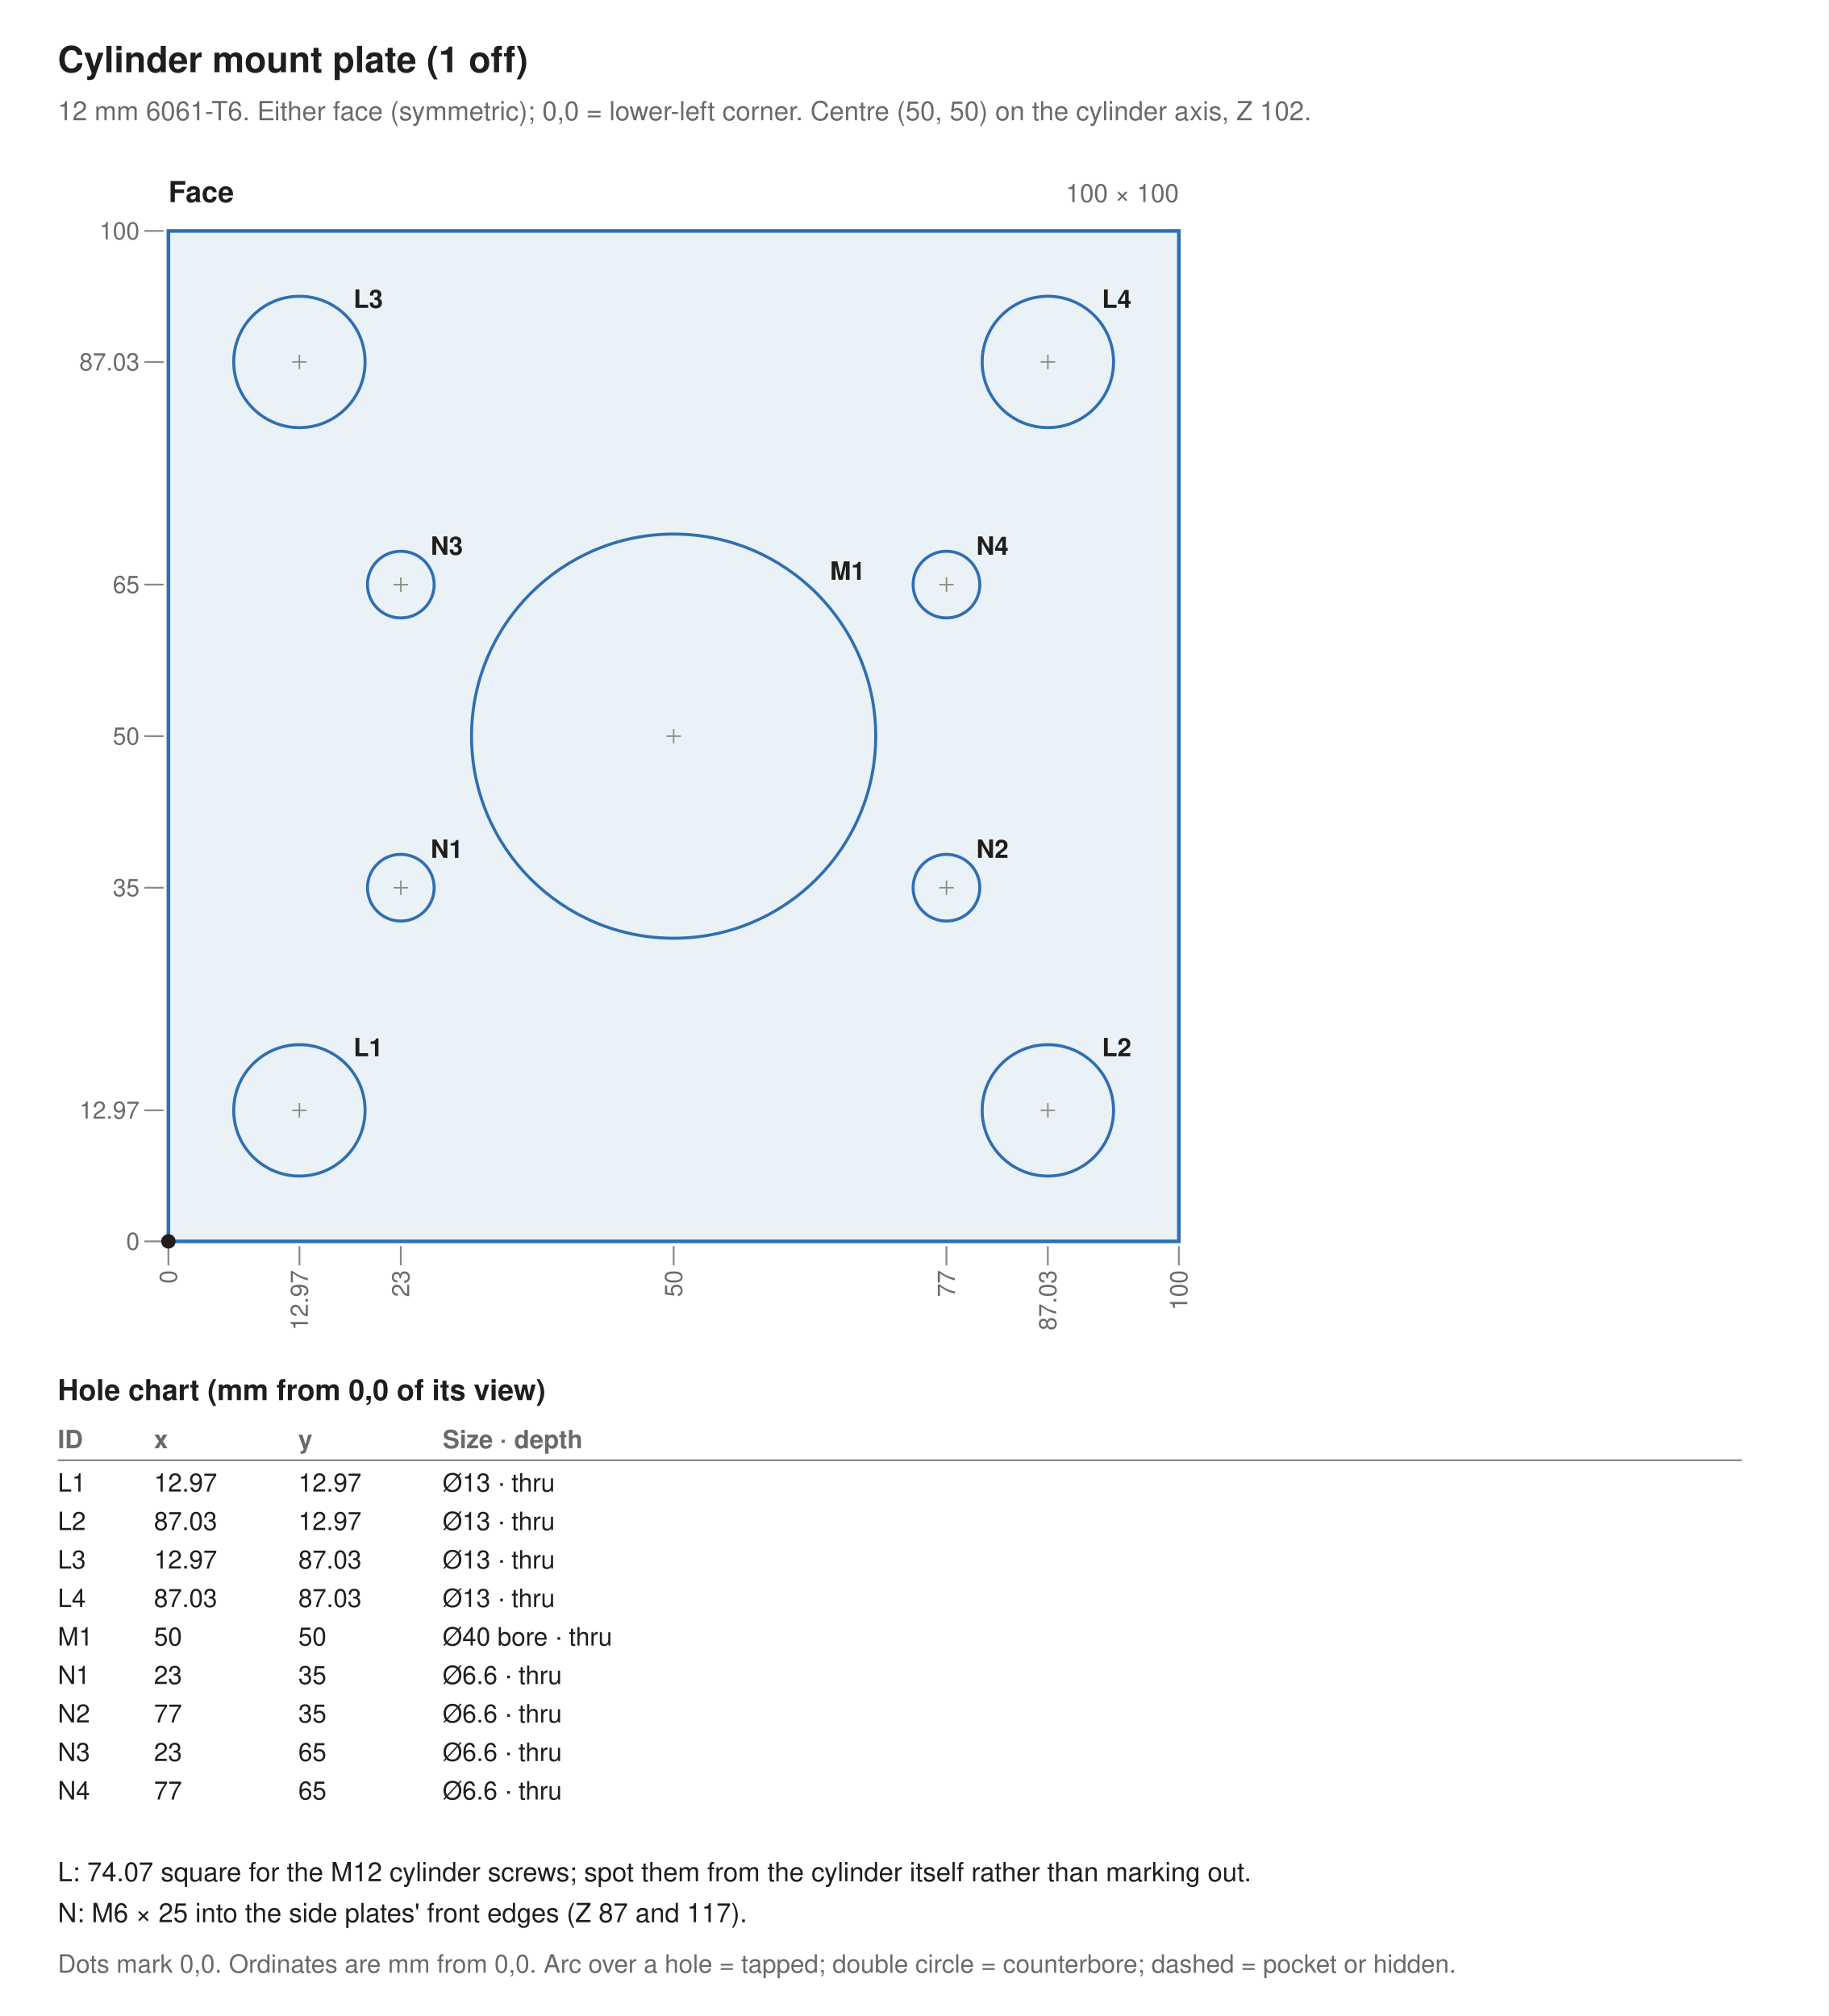
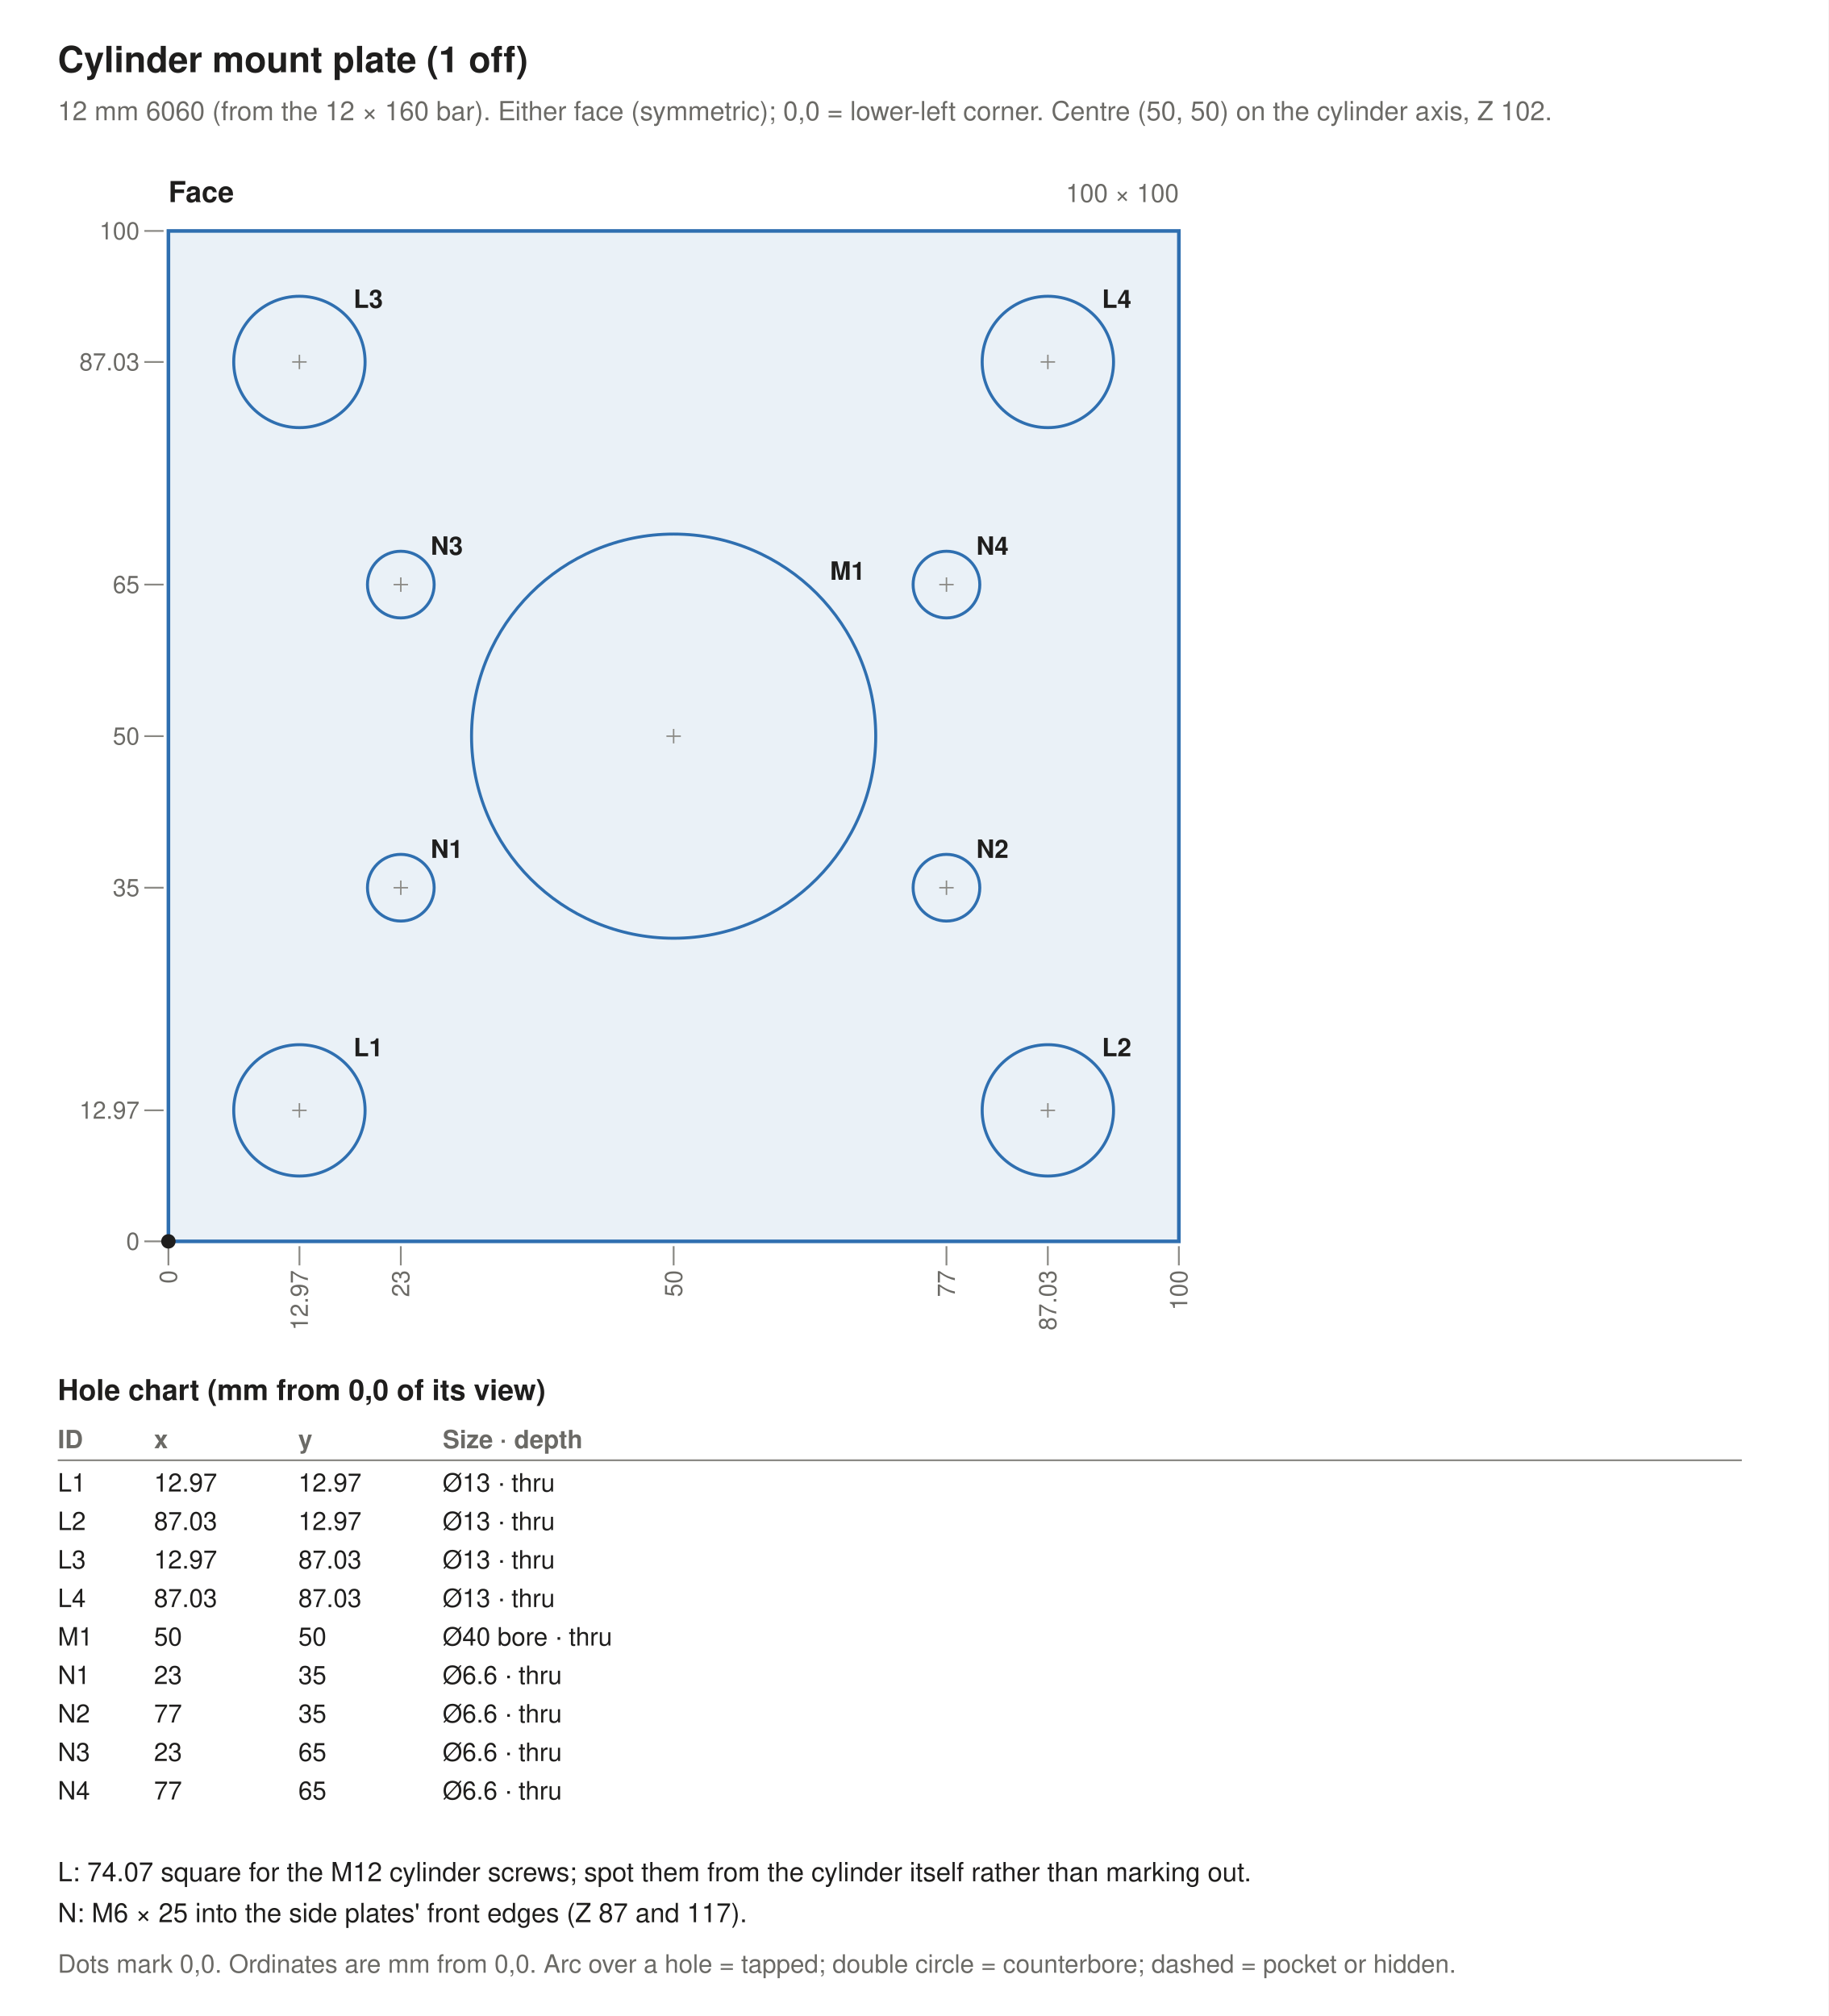
<svg xmlns="http://www.w3.org/2000/svg" viewBox="0 0 760 838" width="1520" height="1676" font-family="Helvetica, Arial, sans-serif">
  <rect width="760" height="838" fill="white" />
  <text data-claude-text-id="title" x="24" y="30" font-size="15" font-weight="600" fill="#1f1e1d">Cylinder mount plate (1 off)</text>
-   <text data-claude-text-id="subtitle" x="24" y="50" font-size="11" fill="#6b6a66">12 mm 6061-T6. Either face (symmetric); 0,0 = lower-left corner. Centre (50, 50) on the cylinder axis, Z 102.</text>
+   <text data-claude-text-id="subtitle" x="24" y="50" font-size="11" fill="#6b6a66">12 mm 6060 (from the 12 × 160 bar). Either face (symmetric); 0,0 = lower-left corner. Centre (50, 50) on the cylinder axis, Z 102.</text>
  <g data-claude-anchor="mount-plate-view">
    <path d="M70 516L490 516L490 96L70 96Z" fill="#2f6fb0" fill-opacity="0.10" stroke="#2f6fb0" stroke-width="1.5" />
    <circle cx="124.45" cy="461.55" r="27.3" fill="none" stroke="#2f6fb0" stroke-width="1.25" />
    <path d="M121.45 461.55H127.45M124.45 458.55V464.55" stroke="#8a8984" stroke-width="0.6" fill="none" />
    <circle cx="435.55" cy="461.55" r="27.3" fill="none" stroke="#2f6fb0" stroke-width="1.25" />
    <path d="M432.55 461.55H438.55M435.55 458.55V464.55" stroke="#8a8984" stroke-width="0.6" fill="none" />
    <circle cx="124.45" cy="150.45" r="27.3" fill="none" stroke="#2f6fb0" stroke-width="1.25" />
    <path d="M121.45 150.45H127.45M124.45 147.45V153.45" stroke="#8a8984" stroke-width="0.6" fill="none" />
    <circle cx="435.55" cy="150.45" r="27.3" fill="none" stroke="#2f6fb0" stroke-width="1.25" />
    <path d="M432.55 150.45H438.55M435.55 147.45V153.45" stroke="#8a8984" stroke-width="0.6" fill="none" />
    <circle cx="280" cy="306" r="84" fill="none" stroke="#2f6fb0" stroke-width="1.25" />
    <path d="M277 306H283M280 303V309" stroke="#8a8984" stroke-width="0.6" fill="none" />
    <circle cx="166.6" cy="369" r="13.86" fill="none" stroke="#2f6fb0" stroke-width="1.25" />
    <path d="M163.6 369H169.6M166.6 366V372" stroke="#8a8984" stroke-width="0.6" fill="none" />
    <circle cx="393.4" cy="369" r="13.86" fill="none" stroke="#2f6fb0" stroke-width="1.25" />
    <path d="M390.4 369H396.4M393.4 366V372" stroke="#8a8984" stroke-width="0.6" fill="none" />
    <circle cx="166.6" cy="243" r="13.86" fill="none" stroke="#2f6fb0" stroke-width="1.25" />
    <path d="M163.6 243H169.6M166.6 240V246" stroke="#8a8984" stroke-width="0.6" fill="none" />
    <circle cx="393.4" cy="243" r="13.86" fill="none" stroke="#2f6fb0" stroke-width="1.25" />
    <path d="M390.4 243H396.4M393.4 240V246" stroke="#8a8984" stroke-width="0.6" fill="none" />
  </g>
  <text data-claude-text-id="lbl-mount-plate-L1" x="146.93" y="439.07" font-size="10.5" font-weight="600" fill="#1f1e1d">L1</text>
  <text data-claude-text-id="lbl-mount-plate-L2" x="458.02" y="439.07" font-size="10.5" font-weight="600" fill="#1f1e1d">L2</text>
  <text data-claude-text-id="lbl-mount-plate-L3" x="146.93" y="127.98" font-size="10.5" font-weight="600" fill="#1f1e1d">L3</text>
  <text data-claude-text-id="lbl-mount-plate-L4" x="458.02" y="127.98" font-size="10.5" font-weight="600" fill="#1f1e1d">L4</text>
  <text data-claude-text-id="lbl-mount-plate-M1" x="345" y="241" font-size="10.5" font-weight="600" fill="#1f1e1d">M1</text>
  <text data-claude-text-id="lbl-mount-plate-N1" x="179" y="356.61" font-size="10.5" font-weight="600" fill="#1f1e1d">N1</text>
  <text data-claude-text-id="lbl-mount-plate-N2" x="405.8" y="356.61" font-size="10.5" font-weight="600" fill="#1f1e1d">N2</text>
  <text data-claude-text-id="lbl-mount-plate-N3" x="179" y="230.6" font-size="10.5" font-weight="600" fill="#1f1e1d">N3</text>
  <text data-claude-text-id="lbl-mount-plate-N4" x="405.8" y="230.6" font-size="10.5" font-weight="600" fill="#1f1e1d">N4</text>
  <text data-claude-text-id="view-mount-plate-Face" x="70" y="84" font-size="12" font-weight="600" fill="#1f1e1d">Face</text>
  <path d="M70 518V526" stroke="#8a8984" stroke-width="0.75" fill="none" />
  <text data-claude-text-id="ox-mount-plate-Face-0" x="73.5" y="528" font-size="10" text-anchor="end" transform="rotate(-90 73.5 528)" fill="#6b6a66">0</text>
  <path d="M124.47 518V526" stroke="#8a8984" stroke-width="0.75" fill="none" />
  <text data-claude-text-id="ox-mount-plate-Face-12-97" x="127.97" y="528" font-size="10" text-anchor="end" transform="rotate(-90 127.97 528)" fill="#6b6a66">12.97</text>
  <path d="M166.6 518V526" stroke="#8a8984" stroke-width="0.75" fill="none" />
  <text data-claude-text-id="ox-mount-plate-Face-23" x="170.1" y="528" font-size="10" text-anchor="end" transform="rotate(-90 170.1 528)" fill="#6b6a66">23</text>
  <path d="M280 518V526" stroke="#8a8984" stroke-width="0.75" fill="none" />
  <text data-claude-text-id="ox-mount-plate-Face-50" x="283.5" y="528" font-size="10" text-anchor="end" transform="rotate(-90 283.5 528)" fill="#6b6a66">50</text>
  <path d="M393.4 518V526" stroke="#8a8984" stroke-width="0.75" fill="none" />
  <text data-claude-text-id="ox-mount-plate-Face-77" x="396.9" y="528" font-size="10" text-anchor="end" transform="rotate(-90 396.9 528)" fill="#6b6a66">77</text>
  <path d="M435.53 518V526" stroke="#8a8984" stroke-width="0.75" fill="none" />
  <text data-claude-text-id="ox-mount-plate-Face-87-03" x="439.03" y="528" font-size="10" text-anchor="end" transform="rotate(-90 439.03 528)" fill="#6b6a66">87.03</text>
  <path d="M490 518V526" stroke="#8a8984" stroke-width="0.75" fill="none" />
  <text data-claude-text-id="ox-mount-plate-Face-100" x="493.5" y="528" font-size="10" text-anchor="end" transform="rotate(-90 493.5 528)" fill="#6b6a66">100</text>
  <path d="M68 516H60" stroke="#8a8984" stroke-width="0.75" fill="none" />
  <text data-claude-text-id="oy-mount-plate-Face-0" x="58" y="519.5" font-size="10" text-anchor="end" fill="#6b6a66">0</text>
  <path d="M68 461.53H60" stroke="#8a8984" stroke-width="0.75" fill="none" />
  <text data-claude-text-id="oy-mount-plate-Face-12-97" x="58" y="465.03" font-size="10" text-anchor="end" fill="#6b6a66">12.97</text>
  <path d="M68 369H60" stroke="#8a8984" stroke-width="0.75" fill="none" />
  <text data-claude-text-id="oy-mount-plate-Face-35" x="58" y="372.5" font-size="10" text-anchor="end" fill="#6b6a66">35</text>
  <path d="M68 306H60" stroke="#8a8984" stroke-width="0.75" fill="none" />
  <text data-claude-text-id="oy-mount-plate-Face-50" x="58" y="309.5" font-size="10" text-anchor="end" fill="#6b6a66">50</text>
  <path d="M68 243H60" stroke="#8a8984" stroke-width="0.75" fill="none" />
  <text data-claude-text-id="oy-mount-plate-Face-65" x="58" y="246.5" font-size="10" text-anchor="end" fill="#6b6a66">65</text>
  <path d="M68 150.47H60" stroke="#8a8984" stroke-width="0.75" fill="none" />
  <text data-claude-text-id="oy-mount-plate-Face-87-03" x="58" y="153.97" font-size="10" text-anchor="end" fill="#6b6a66">87.03</text>
  <path d="M68 96H60" stroke="#8a8984" stroke-width="0.75" fill="none" />
  <text data-claude-text-id="oy-mount-plate-Face-100" x="58" y="99.5" font-size="10" text-anchor="end" fill="#6b6a66">100</text>
  <text data-claude-text-id="size-mount-plate-Face" x="490" y="84" font-size="10.5" text-anchor="end" fill="#6b6a66">100 × 100</text>
  <circle cx="70" cy="516" r="3" fill="#1f1e1d" />
  <text data-claude-text-id="chart-mount-plate" x="24" y="582" font-size="12" font-weight="600" fill="#1f1e1d">Hole chart (mm from 0,0 of its view)</text>
  <text data-claude-text-id="hdr-mount-plate-ID" x="24" y="602" font-size="10.5" font-weight="600" fill="#6b6a66">ID</text>
  <text data-claude-text-id="hdr-mount-plate-x" x="64" y="602" font-size="10.5" font-weight="600" fill="#6b6a66">x</text>
  <text data-claude-text-id="hdr-mount-plate-y" x="124" y="602" font-size="10.5" font-weight="600" fill="#6b6a66">y</text>
  <text data-claude-text-id="hdr-mount-plate-Size---depth" x="184" y="602" font-size="10.5" font-weight="600" fill="#6b6a66">Size · depth</text>
  <path d="M24 607H724" stroke="#8a8984" stroke-width="0.75" />
  <text data-claude-text-id="r-mount-plate-L1-0" x="24" y="620" font-size="10.5" fill="#1f1e1d">L1</text>
  <text data-claude-text-id="r-mount-plate-L1-40" x="64" y="620" font-size="10.5" fill="#1f1e1d">12.97</text>
  <text data-claude-text-id="r-mount-plate-L1-100" x="124" y="620" font-size="10.5" fill="#1f1e1d">12.97</text>
  <text data-claude-text-id="r-mount-plate-L1-160" x="184" y="620" font-size="10.5" fill="#1f1e1d">Ø13 · thru</text>
  <text data-claude-text-id="r-mount-plate-L2-0" x="24" y="636" font-size="10.5" fill="#1f1e1d">L2</text>
  <text data-claude-text-id="r-mount-plate-L2-40" x="64" y="636" font-size="10.5" fill="#1f1e1d">87.03</text>
  <text data-claude-text-id="r-mount-plate-L2-100" x="124" y="636" font-size="10.5" fill="#1f1e1d">12.97</text>
  <text data-claude-text-id="r-mount-plate-L2-160" x="184" y="636" font-size="10.5" fill="#1f1e1d">Ø13 · thru</text>
  <text data-claude-text-id="r-mount-plate-L3-0" x="24" y="652" font-size="10.5" fill="#1f1e1d">L3</text>
  <text data-claude-text-id="r-mount-plate-L3-40" x="64" y="652" font-size="10.5" fill="#1f1e1d">12.97</text>
  <text data-claude-text-id="r-mount-plate-L3-100" x="124" y="652" font-size="10.5" fill="#1f1e1d">87.03</text>
  <text data-claude-text-id="r-mount-plate-L3-160" x="184" y="652" font-size="10.5" fill="#1f1e1d">Ø13 · thru</text>
  <text data-claude-text-id="r-mount-plate-L4-0" x="24" y="668" font-size="10.5" fill="#1f1e1d">L4</text>
  <text data-claude-text-id="r-mount-plate-L4-40" x="64" y="668" font-size="10.5" fill="#1f1e1d">87.03</text>
  <text data-claude-text-id="r-mount-plate-L4-100" x="124" y="668" font-size="10.5" fill="#1f1e1d">87.03</text>
  <text data-claude-text-id="r-mount-plate-L4-160" x="184" y="668" font-size="10.5" fill="#1f1e1d">Ø13 · thru</text>
  <text data-claude-text-id="r-mount-plate-M1-0" x="24" y="684" font-size="10.5" fill="#1f1e1d">M1</text>
  <text data-claude-text-id="r-mount-plate-M1-40" x="64" y="684" font-size="10.5" fill="#1f1e1d">50</text>
  <text data-claude-text-id="r-mount-plate-M1-100" x="124" y="684" font-size="10.5" fill="#1f1e1d">50</text>
  <text data-claude-text-id="r-mount-plate-M1-160" x="184" y="684" font-size="10.5" fill="#1f1e1d">Ø40 bore · thru</text>
  <text data-claude-text-id="r-mount-plate-N1-0" x="24" y="700" font-size="10.5" fill="#1f1e1d">N1</text>
  <text data-claude-text-id="r-mount-plate-N1-40" x="64" y="700" font-size="10.5" fill="#1f1e1d">23</text>
  <text data-claude-text-id="r-mount-plate-N1-100" x="124" y="700" font-size="10.5" fill="#1f1e1d">35</text>
  <text data-claude-text-id="r-mount-plate-N1-160" x="184" y="700" font-size="10.5" fill="#1f1e1d">Ø6.6 · thru</text>
  <text data-claude-text-id="r-mount-plate-N2-0" x="24" y="716" font-size="10.5" fill="#1f1e1d">N2</text>
  <text data-claude-text-id="r-mount-plate-N2-40" x="64" y="716" font-size="10.5" fill="#1f1e1d">77</text>
  <text data-claude-text-id="r-mount-plate-N2-100" x="124" y="716" font-size="10.5" fill="#1f1e1d">35</text>
  <text data-claude-text-id="r-mount-plate-N2-160" x="184" y="716" font-size="10.5" fill="#1f1e1d">Ø6.6 · thru</text>
  <text data-claude-text-id="r-mount-plate-N3-0" x="24" y="732" font-size="10.5" fill="#1f1e1d">N3</text>
  <text data-claude-text-id="r-mount-plate-N3-40" x="64" y="732" font-size="10.5" fill="#1f1e1d">23</text>
  <text data-claude-text-id="r-mount-plate-N3-100" x="124" y="732" font-size="10.5" fill="#1f1e1d">65</text>
  <text data-claude-text-id="r-mount-plate-N3-160" x="184" y="732" font-size="10.5" fill="#1f1e1d">Ø6.6 · thru</text>
  <text data-claude-text-id="r-mount-plate-N4-0" x="24" y="748" font-size="10.5" fill="#1f1e1d">N4</text>
  <text data-claude-text-id="r-mount-plate-N4-40" x="64" y="748" font-size="10.5" fill="#1f1e1d">77</text>
  <text data-claude-text-id="r-mount-plate-N4-100" x="124" y="748" font-size="10.5" fill="#1f1e1d">65</text>
  <text data-claude-text-id="r-mount-plate-N4-160" x="184" y="748" font-size="10.5" fill="#1f1e1d">Ø6.6 · thru</text>
  <text data-claude-text-id="note-mount-plate-0" x="24" y="782" font-size="11" fill="#1f1e1d">L: 74.07 square for the M12 cylinder screws; spot them from the cylinder itself rather than marking out.</text>
  <text data-claude-text-id="note-mount-plate-1" x="24" y="799" font-size="11" fill="#1f1e1d">N: M6 × 25 into the side plates' front edges (Z 87 and 117).</text>
  <text data-claude-text-id="key-mount-plate" x="24" y="820" font-size="10.5" fill="#6b6a66">Dots mark 0,0. Ordinates are mm from 0,0. Arc over a hole = tapped; double circle = counterbore; dashed = pocket or hidden.</text>
</svg>
